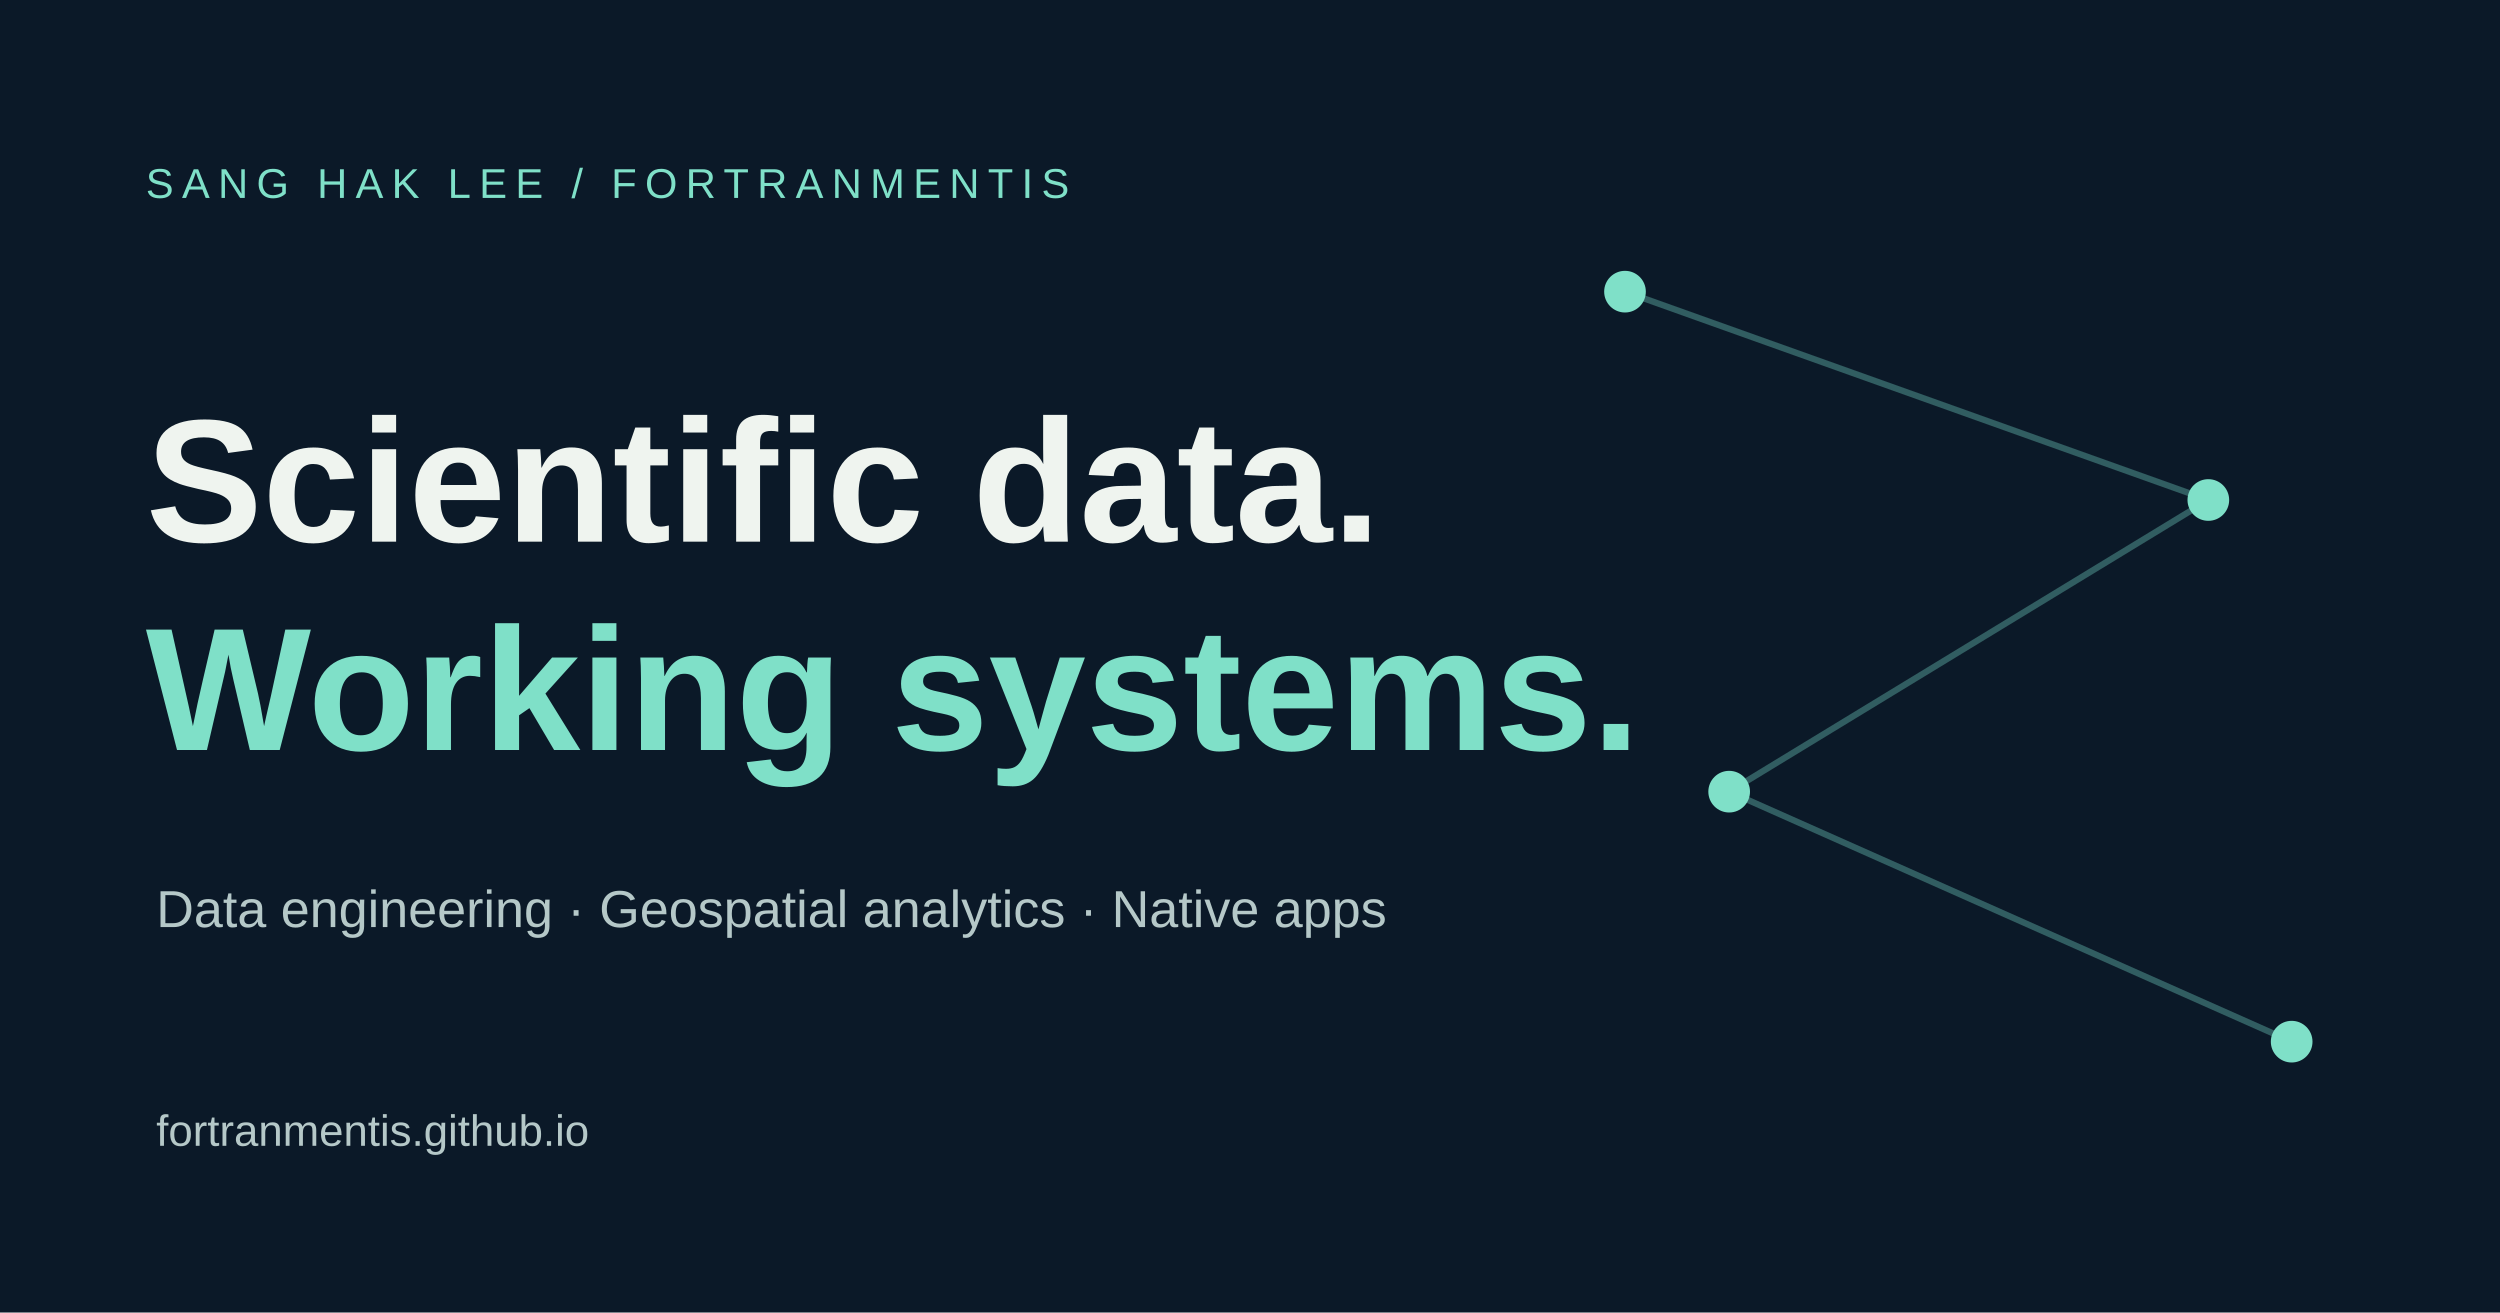
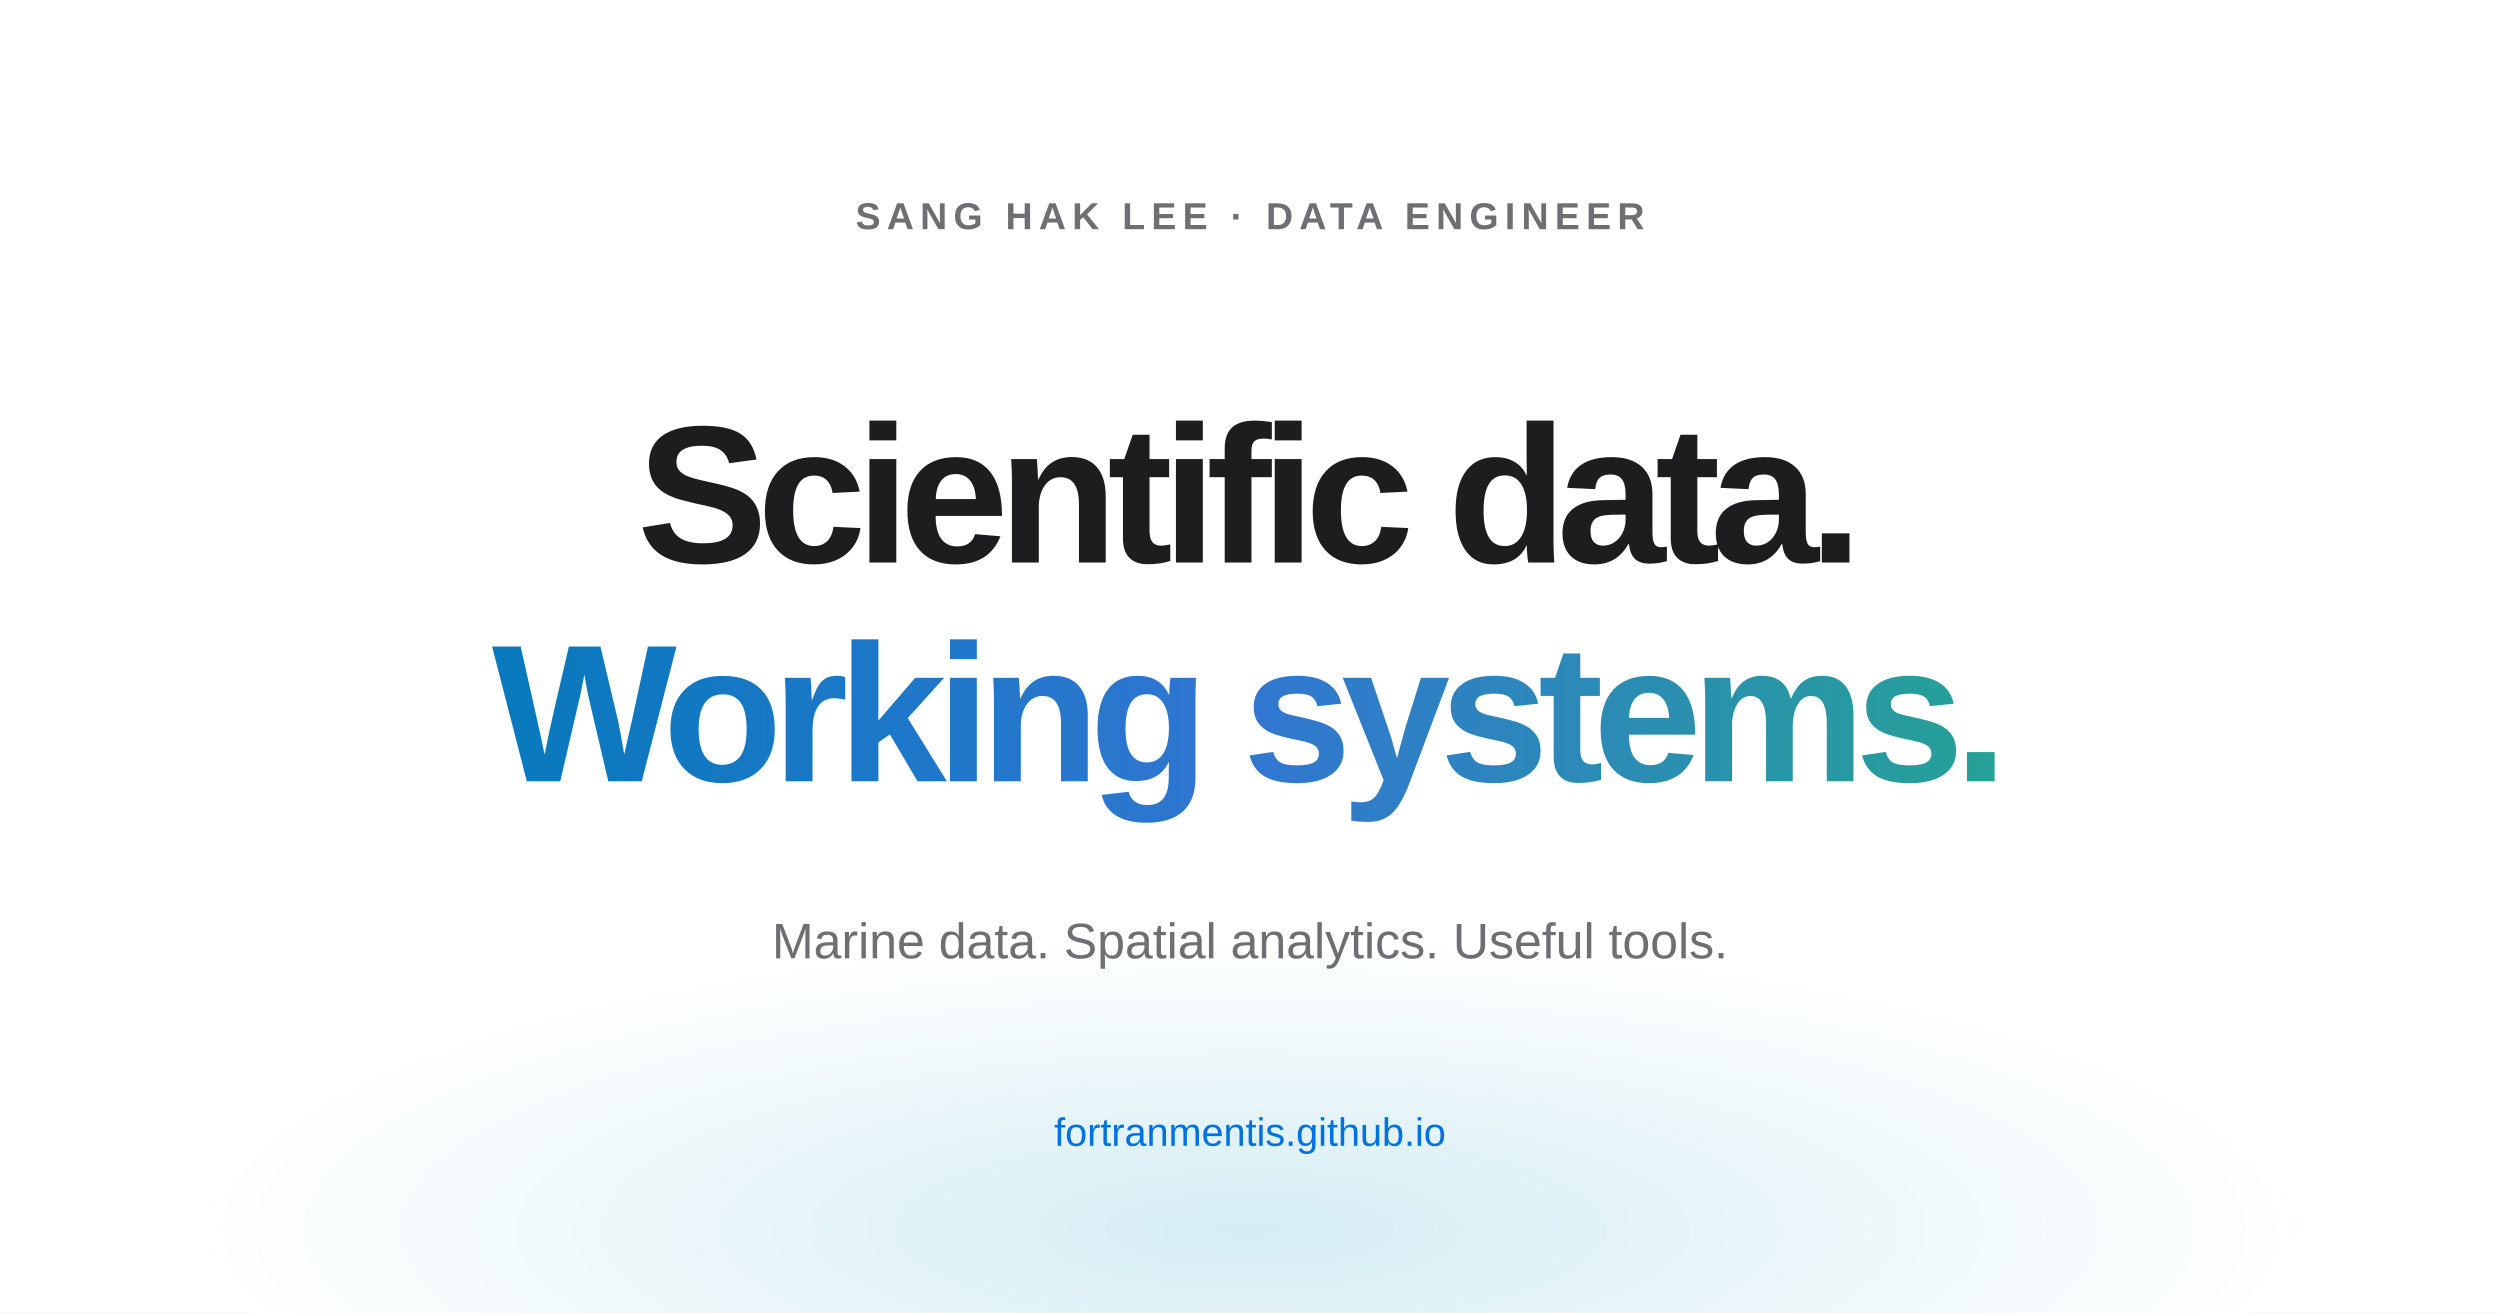
<svg xmlns="http://www.w3.org/2000/svg" width="1200" height="630">
-   <rect width="1200" height="630" fill="#0b1928" />
-   <path d="M780 140L1060 240 830 380 1100 500" fill="none" stroke="#315d61" stroke-width="3" />
-   <g fill="#7fe0c8">
-     <circle cx="780" cy="140" r="10" />
-     <circle cx="1060" cy="240" r="10" />
-     <circle cx="830" cy="380" r="10" />
-     <circle cx="1100" cy="500" r="10" />
-   </g>
-   <g font-family="Arial,sans-serif">
-     <text x="70" y="95" font-size="20" letter-spacing="4" fill="#7fe0c8">SANG HAK LEE / FORTRANMENTIS</text>
-     <text x="70" y="260" font-size="84" font-weight="600" fill="#eff4ef">Scientific data.</text>
-     <text x="70" y="360" font-size="84" font-weight="600" fill="#7fe0c8">Working systems.</text>
-     <text x="75" y="445" font-size="25" fill="#b5c8c8">Data engineering · Geospatial analytics · Native apps</text>
-     <text x="75" y="550" font-size="21" fill="#b5c8c8">fortranmentis.github.io</text>
+   <defs>
+     <linearGradient id="t">
+       <stop stop-color="#0879bd" />
+       <stop offset=".5" stop-color="#3176d2" />
+       <stop offset="1" stop-color="#25a197" />
+     </linearGradient>
+     <radialGradient id="g">
+       <stop stop-color="#d4edf4" />
+       <stop offset="1" stop-color="#fff" />
+     </radialGradient>
+   </defs>
+   <rect width="1200" height="630" fill="white" />
+   <ellipse cx="600" cy="590" rx="500" ry="140" fill="url(#g)" />
+   <g font-family="Arial,sans-serif" text-anchor="middle">
+     <text x="600" y="110" font-size="18" font-weight="600" letter-spacing="3" fill="#6e6e73">SANG HAK LEE · DATA ENGINEER</text>
+     <text x="600" y="270" font-size="94" font-weight="700" letter-spacing="-5" fill="#1d1d1f">Scientific data.</text>
+     <text x="600" y="375" font-size="94" font-weight="700" letter-spacing="-5" fill="url(#t)">Working systems.</text>
+     <text x="600" y="460" font-size="24" fill="#6e6e73">Marine data. Spatial analytics. Useful tools.</text>
+     <text x="600" y="550" font-size="19" fill="#0071e3">fortranmentis.github.io</text>
  </g>
</svg>
